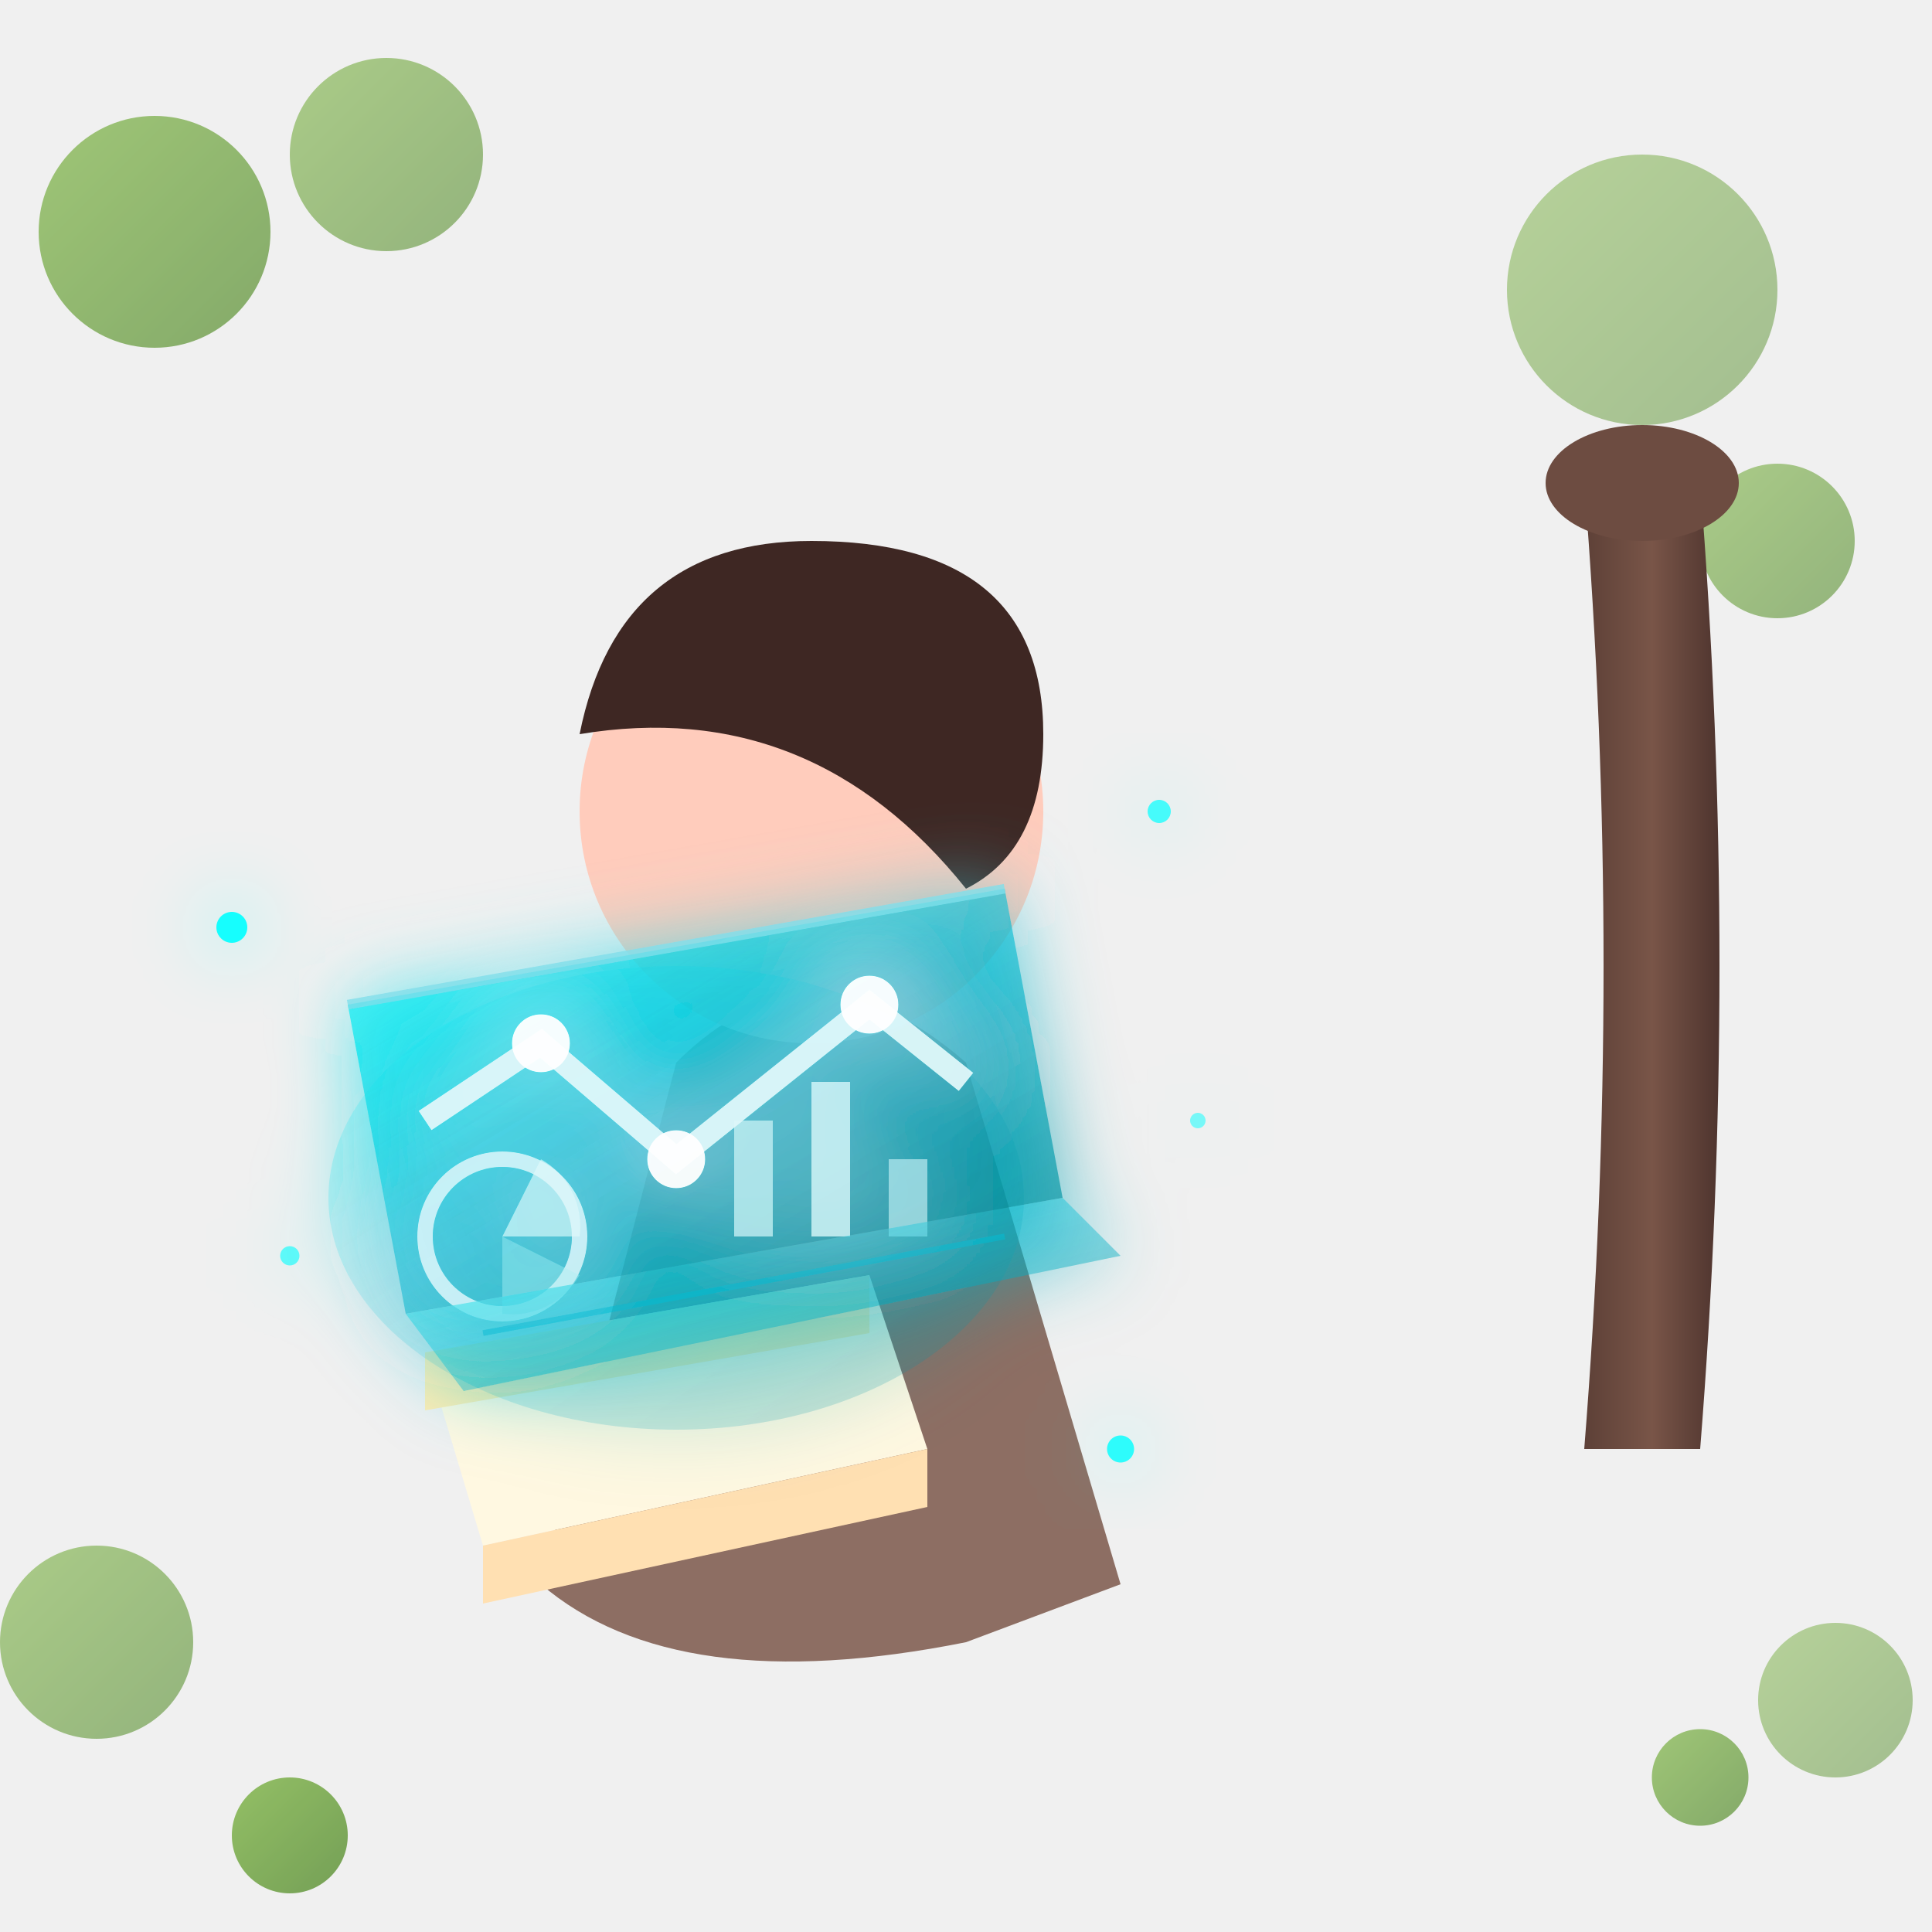
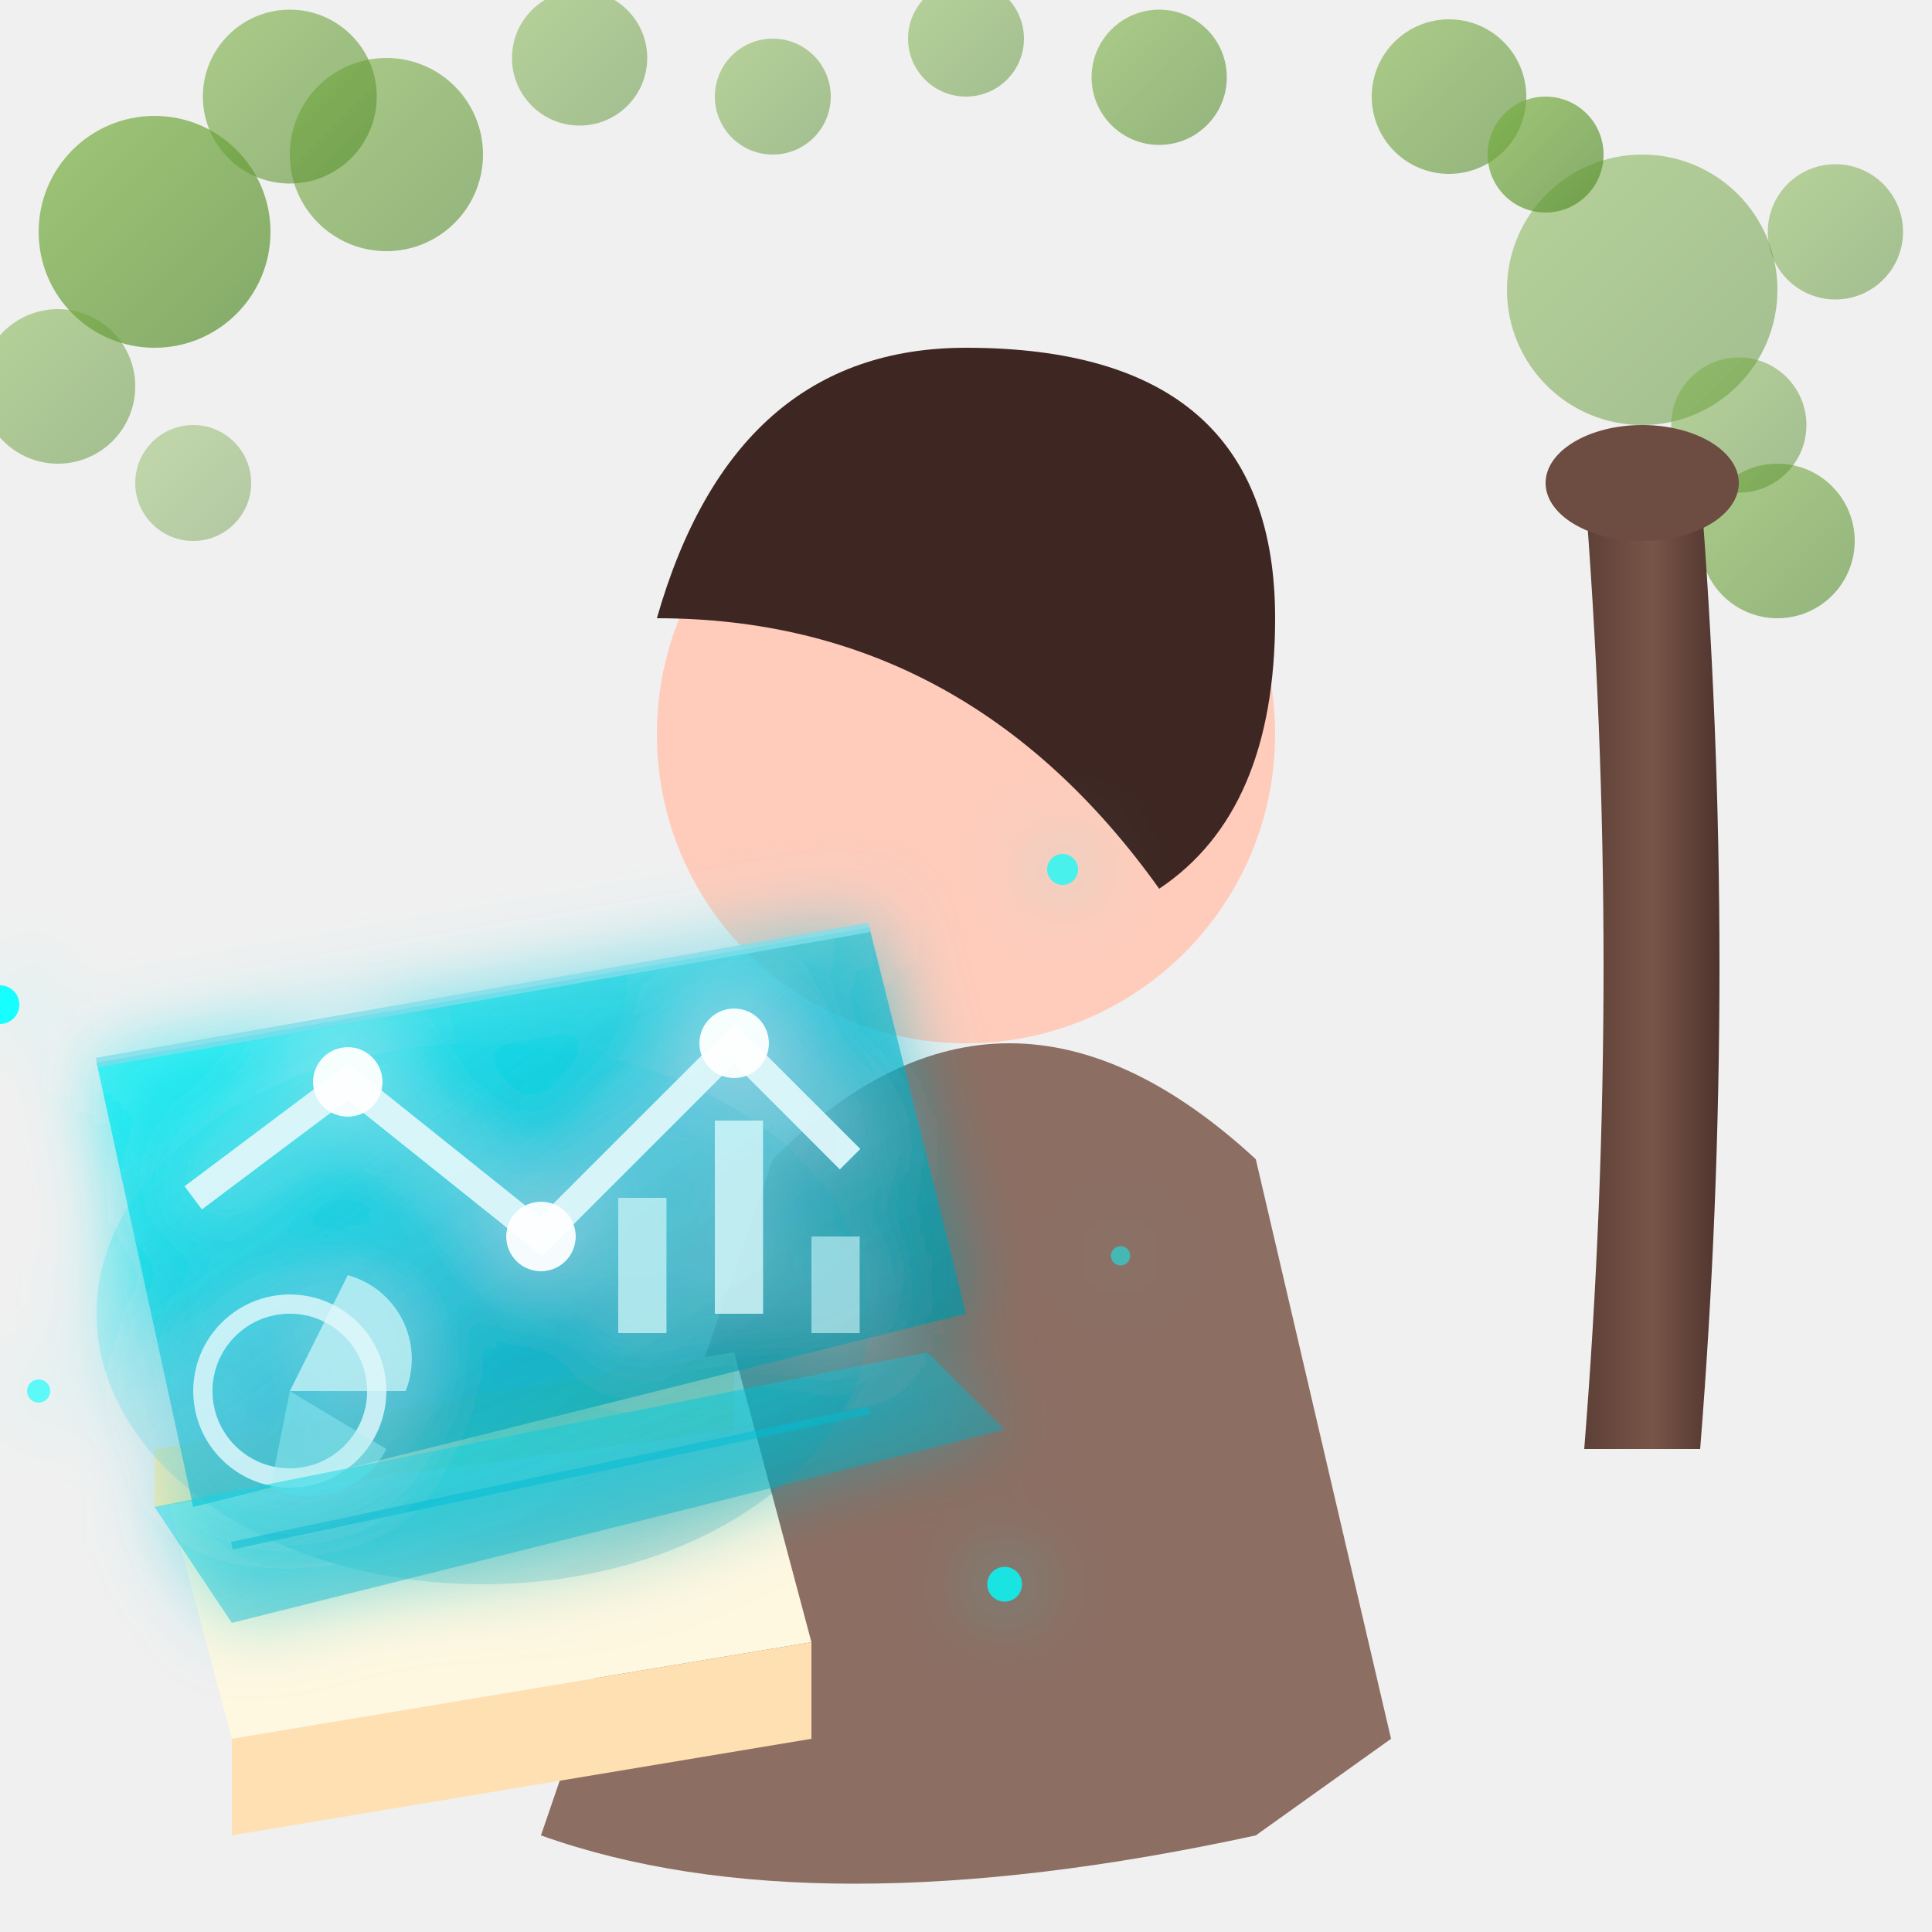
<svg xmlns="http://www.w3.org/2000/svg" viewBox="0 0 100 100" width="100" height="100">
  <defs>
    <linearGradient id="leafGrad" x1="0%" y1="0%" x2="100%" y2="100%">
      <stop offset="0%" style="stop-color:#7cb342;stop-opacity:1" />
      <stop offset="100%" style="stop-color:#558b2f;stop-opacity:1" />
    </linearGradient>
    <linearGradient id="holoGrad" x1="0%" y1="0%" x2="100%" y2="100%">
      <stop offset="0%" style="stop-color:#00ffff;stop-opacity:0.9" />
      <stop offset="50%" style="stop-color:#00bcd4;stop-opacity:0.7" />
      <stop offset="100%" style="stop-color:#00838f;stop-opacity:0.8" />
    </linearGradient>
    <filter id="glow">
      <feGaussianBlur stdDeviation="2" result="coloredBlur" />
      <feMerge>
        <feMergeNode in="coloredBlur" />
        <feMergeNode in="SourceGraphic" />
      </feMerge>
    </filter>
    <linearGradient id="trunkGrad" x1="0%" y1="0%" x2="100%" y2="0%">
      <stop offset="0%" style="stop-color:#5d4037;stop-opacity:1" />
      <stop offset="50%" style="stop-color:#795548;stop-opacity:1" />
      <stop offset="100%" style="stop-color:#4e342e;stop-opacity:1" />
    </linearGradient>
  </defs>
  <circle cx="8" cy="12" r="6" fill="url(#leafGrad)" opacity="0.7" />
  <circle cx="20" cy="8" r="5" fill="url(#leafGrad)" opacity="0.6" />
  <circle cx="85" cy="15" r="7" fill="url(#leafGrad)" opacity="0.5" />
  <circle cx="92" cy="28" r="4" fill="url(#leafGrad)" opacity="0.6" />
-   <circle cx="5" cy="85" r="5" fill="url(#leafGrad)" opacity="0.6" />
-   <circle cx="95" cy="88" r="4" fill="url(#leafGrad)" opacity="0.5" />
+   <circle cx="3" cy="20" r="4" fill="url(#leafGrad)" opacity="0.5" />
+   <circle cx="15" cy="5" r="4.5" fill="url(#leafGrad)" opacity="0.6" />
+   <circle cx="30" cy="3" r="3.5" fill="url(#leafGrad)" opacity="0.5" />
+   <circle cx="75" cy="5" r="4" fill="url(#leafGrad)" opacity="0.6" />
+   <circle cx="95" cy="12" r="3.5" fill="url(#leafGrad)" opacity="0.5" />
+   <circle cx="80" cy="8" r="3" fill="url(#leafGrad)" opacity="0.7" />
+   <circle cx="50" cy="2" r="3" fill="url(#leafGrad)" opacity="0.5" />
+   <circle cx="60" cy="4" r="3.5" fill="url(#leafGrad)" opacity="0.6" />
+   <circle cx="40" cy="5" r="3" fill="url(#leafGrad)" opacity="0.5" />
+   <circle cx="10" cy="25" r="3" fill="url(#leafGrad)" opacity="0.4" />
+   <circle cx="90" cy="22" r="3.5" fill="url(#leafGrad)" opacity="0.5" />
  <path d="M 82 25 Q 84 50 82 75 L 88 75 Q 90 50 88 25 Z" fill="url(#trunkGrad)" />
  <ellipse cx="85" cy="25" rx="5" ry="3" fill="#6d4c41" />
-   <path d="M 50 55 Q 42 48 35 55 L 28 82 Q 35 88 50 85 L 58 82 Z" fill="#8d6e63" />
-   <circle cx="42" cy="42" r="12" fill="#ffccbc" />
-   <path d="M 30 38 Q 32 28 42 28 Q 54 28 54 38 Q 54 44 50 46 Q 42 36 30 38" fill="#3e2723" />
-   <path d="M 32 35 Q 35 30 42 30 Q 50 30 52 35" fill="none" stroke="#3e2723" stroke-width="1" />
-   <path d="M 22 70 L 45 66 L 48 75 L 25 80 Z" fill="#fff8e1" />
-   <path d="M 22 70 L 45 66 L 45 69 L 22 73 Z" fill="#ffecb3" />
-   <path d="M 25 80 L 48 75 L 48 78 L 25 83 Z" fill="#ffe0b2" />
+   <path d="M 65 60 Q 52 48 40 60 L 28 95 Q 42 100 65 95 L 72 90 Z" fill="#8d6e63" />
+   <circle cx="50" cy="38" r="16" fill="#ffccbc" />
+   <path d="M 34 32 Q 38 18 50 18 Q 66 18 66 32 Q 66 42 60 46 Q 50 32 34 32" fill="#3e2723" />
+   <path d="M 38 28 Q 42 22 50 22 Q 60 22 62 28" fill="none" stroke="#3e2723" stroke-width="1.5" />
+   <path d="M 8 75 L 38 70 L 42 85 L 12 90 Z" fill="#fff8e1" />
+   <path d="M 8 75 L 38 70 L 38 74 L 8 78 Z" fill="#ffecb3" />
+   <path d="M 12 90 L 42 85 L 42 90 L 12 95 Z" fill="#ffe0b2" />
  <g filter="url(#glow)">
-     <ellipse cx="35" cy="62" rx="18" ry="12" fill="url(#holoGrad)" opacity="0.25" />
-     <path d="M 18 52 L 52 46 L 55 62 L 21 68 Z" fill="url(#holoGrad)" opacity="0.85" />
-     <path d="M 18 52 L 52 46" stroke="#80deea" stroke-width="0.5" opacity="0.8" />
-     <path d="M 22 58 L 28 54 L 35 60 L 45 52 L 50 56" stroke="#e0f7fa" stroke-width="1.2" fill="none" opacity="0.95" />
-     <circle cx="28" cy="54" r="1.5" fill="#fff" opacity="0.95" />
-     <circle cx="35" cy="60" r="1.5" fill="#fff" opacity="0.95" />
-     <circle cx="45" cy="52" r="1.5" fill="#fff" opacity="0.95" />
-     <circle cx="26" cy="64" r="4" stroke="#e0f7fa" stroke-width="0.8" fill="none" opacity="0.85" />
-     <path d="M 26 64 L 28 60 A 4 4 0 0 1 30 64 Z" fill="#e0f7fa" opacity="0.7" />
-     <path d="M 26 64 L 30 66 A 4 4 0 0 1 26 68 Z" fill="#b2ebf2" opacity="0.5" />
-     <rect x="38" y="58" width="2" height="6" fill="#e0f7fa" opacity="0.7" />
-     <rect x="42" y="56" width="2" height="8" fill="#e0f7fa" opacity="0.8" />
-     <rect x="46" y="60" width="2" height="4" fill="#e0f7fa" opacity="0.6" />
-     <path d="M 21 68 L 55 62 L 58 65 L 24 72 Z" fill="url(#holoGrad)" opacity="0.6" />
-     <line x1="25" y1="69" x2="52" y2="64" stroke="#00bcd4" stroke-width="0.3" opacity="0.5" />
-     <circle cx="12" cy="48" r="0.8" fill="#00ffff" opacity="0.9" />
-     <circle cx="60" cy="42" r="0.6" fill="#00ffff" opacity="0.7" />
-     <circle cx="58" cy="75" r="0.7" fill="#00ffff" opacity="0.8" />
-     <circle cx="15" cy="65" r="0.5" fill="#00ffff" opacity="0.6" />
-     <circle cx="62" cy="58" r="0.4" fill="#00ffff" opacity="0.5" />
+     <ellipse cx="25" cy="68" rx="20" ry="14" fill="url(#holoGrad)" opacity="0.25" />
+     <path d="M 5 55 L 45 48 L 50 68 L 10 78 Z" fill="url(#holoGrad)" opacity="0.85" />
+     <path d="M 5 55 L 45 48" stroke="#80deea" stroke-width="0.5" opacity="0.8" />
+     <path d="M 10 62 L 18 56 L 28 64 L 38 54 L 44 60" stroke="#e0f7fa" stroke-width="1.5" fill="none" opacity="0.95" />
+     <circle cx="18" cy="56" r="1.8" fill="#fff" opacity="0.95" />
+     <circle cx="28" cy="64" r="1.8" fill="#fff" opacity="0.95" />
+     <circle cx="38" cy="54" r="1.8" fill="#fff" opacity="0.95" />
+     <circle cx="15" cy="72" r="4.5" stroke="#e0f7fa" stroke-width="1" fill="none" opacity="0.85" />
+     <path d="M 15 72 L 18 66 A 4.5 4.5 0 0 1 21 72 Z" fill="#e0f7fa" opacity="0.7" />
+     <path d="M 15 72 L 20 75 A 4.5 4.5 0 0 1 14 77 Z" fill="#b2ebf2" opacity="0.5" />
+     <rect x="32" y="62" width="2.5" height="7" fill="#e0f7fa" opacity="0.7" />
+     <rect x="37" y="58" width="2.5" height="10" fill="#e0f7fa" opacity="0.8" />
+     <rect x="42" y="64" width="2.5" height="5" fill="#e0f7fa" opacity="0.6" />
+     <path d="M 8 78 L 48 70 L 52 74 L 12 84 Z" fill="url(#holoGrad)" opacity="0.6" />
+     <line x1="12" y1="80" x2="45" y2="73" stroke="#00bcd4" stroke-width="0.4" opacity="0.5" />
+     <circle cx="0" cy="52" r="1" fill="#00ffff" opacity="0.9" />
+     <circle cx="55" cy="45" r="0.8" fill="#00ffff" opacity="0.7" />
+     <circle cx="52" cy="82" r="0.9" fill="#00ffff" opacity="0.8" />
+     <circle cx="2" cy="72" r="0.6" fill="#00ffff" opacity="0.6" />
+     <circle cx="58" cy="65" r="0.5" fill="#00ffff" opacity="0.5" />
  </g>
-   <circle cx="15" cy="95" r="3" fill="url(#leafGrad)" opacity="0.8" />
-   <circle cx="88" cy="92" r="2.5" fill="url(#leafGrad)" opacity="0.7" />
</svg>
